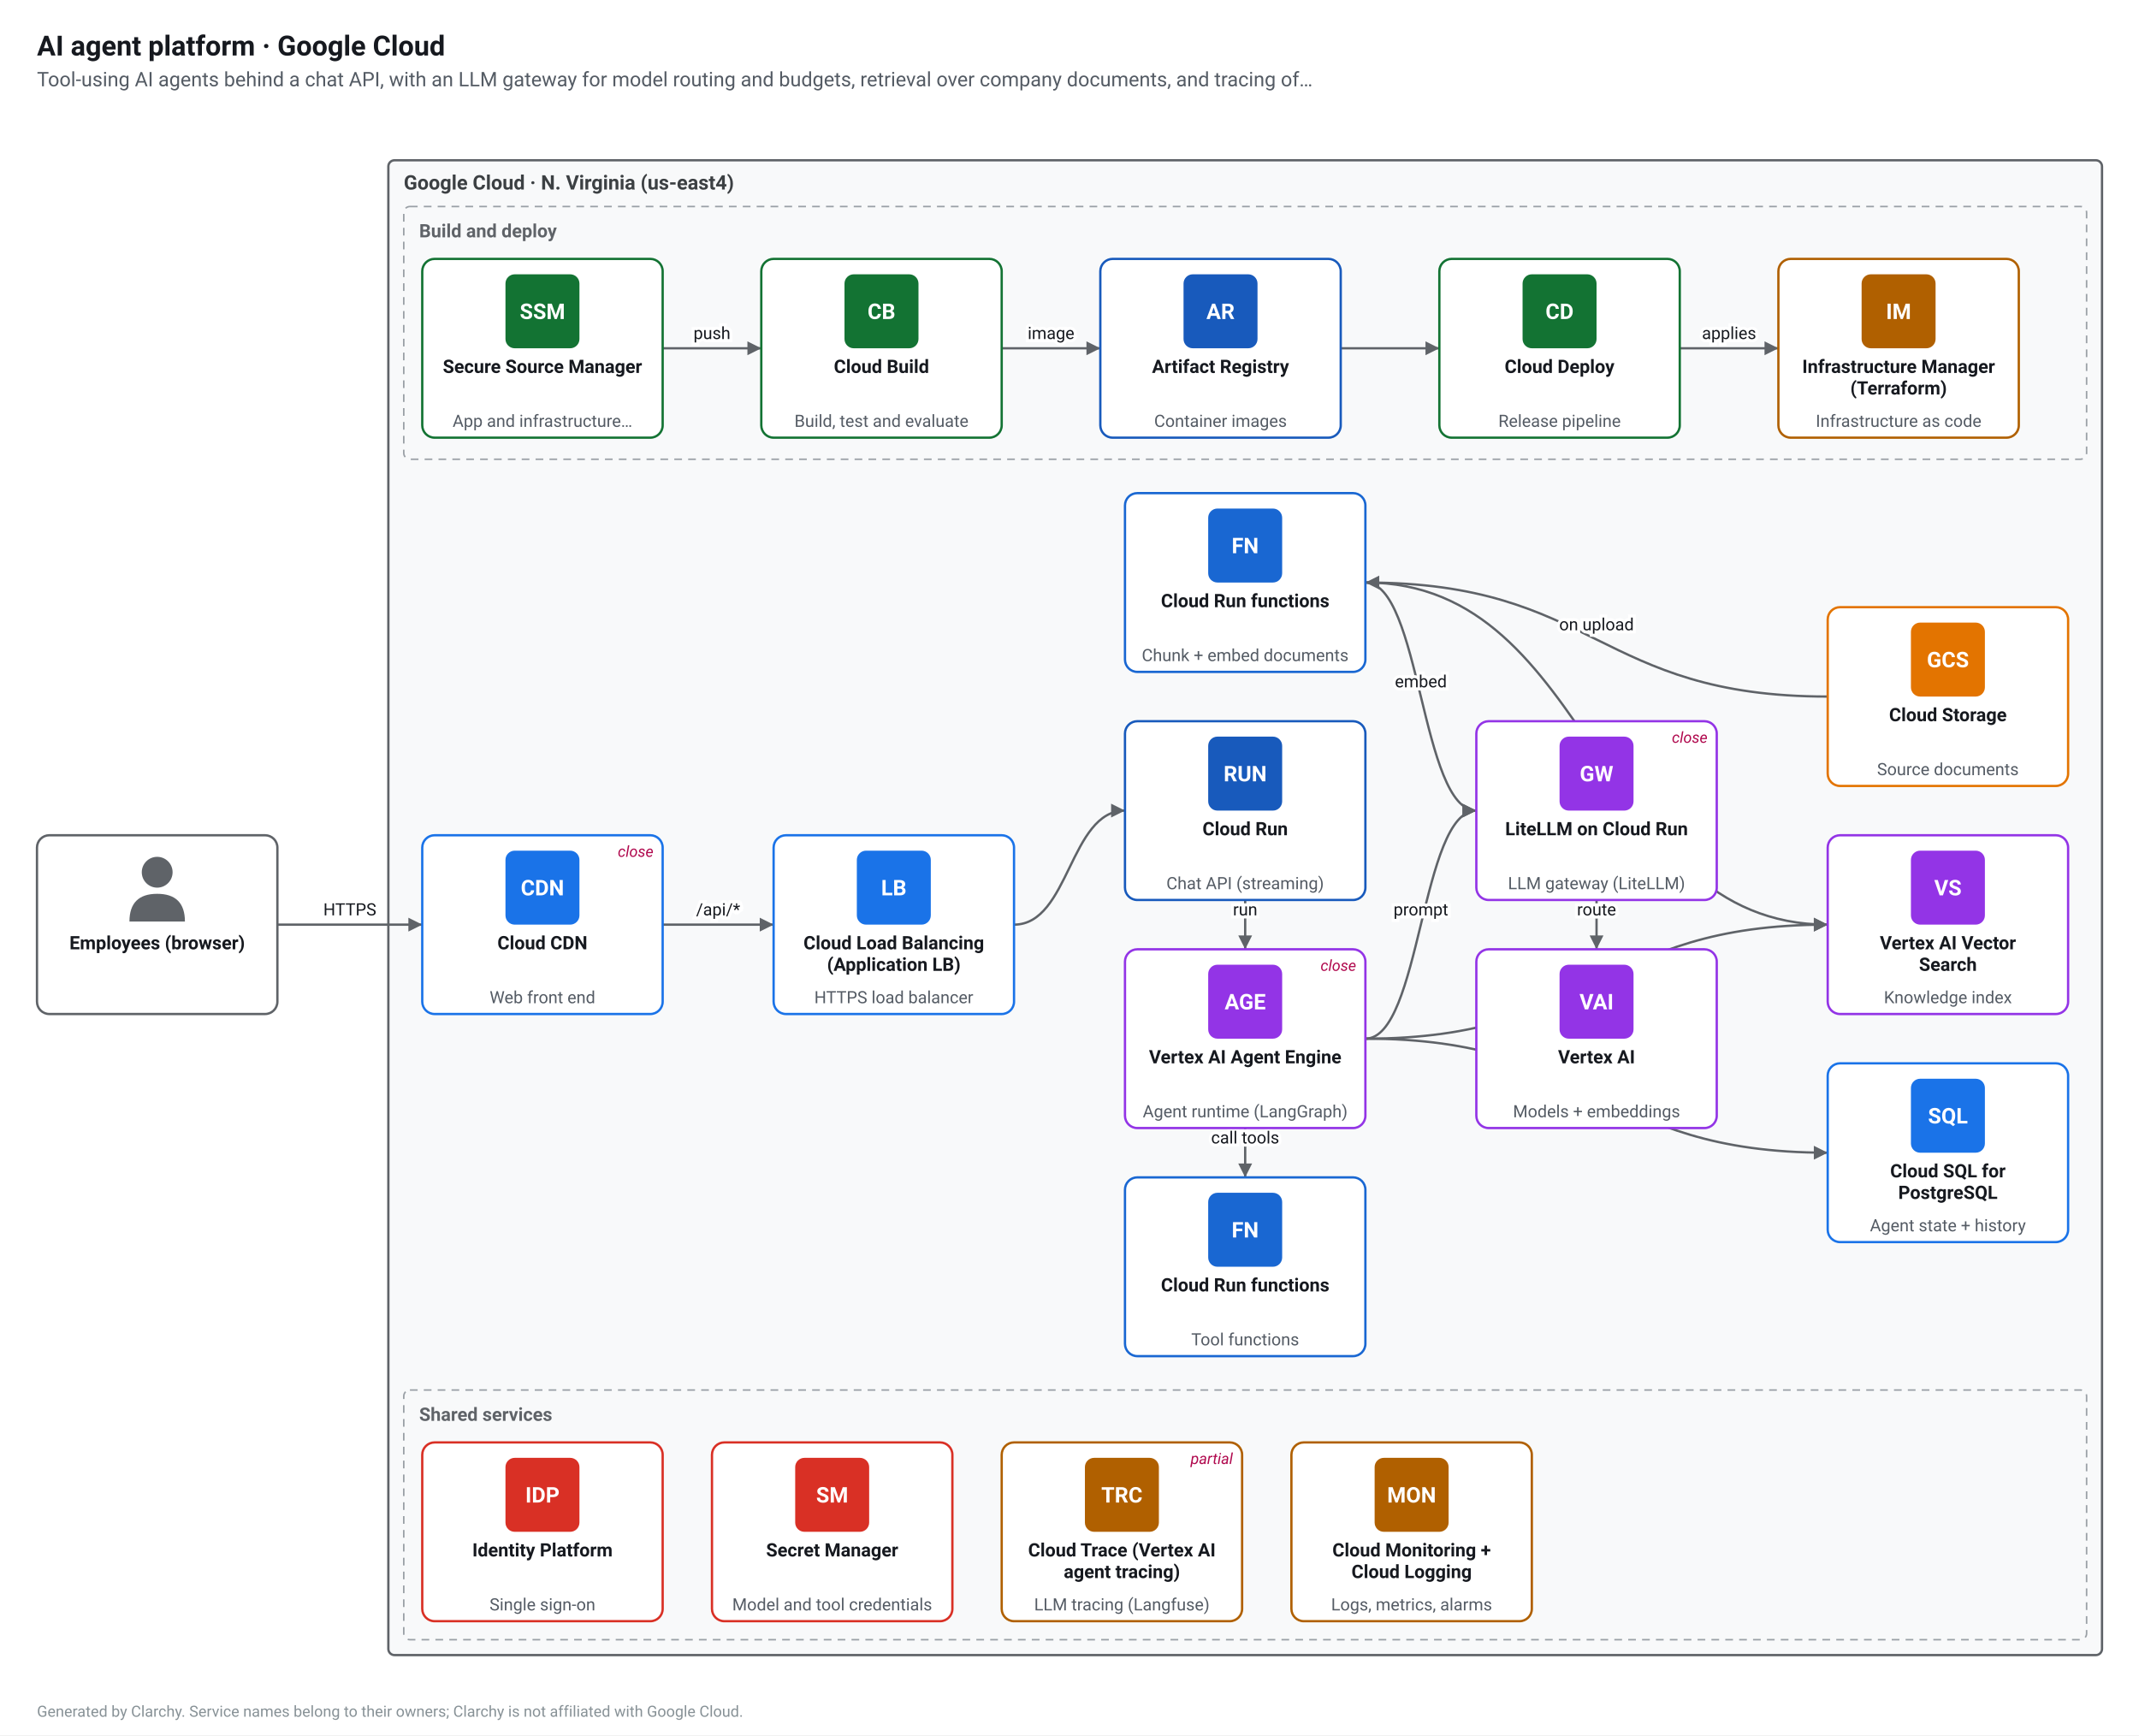
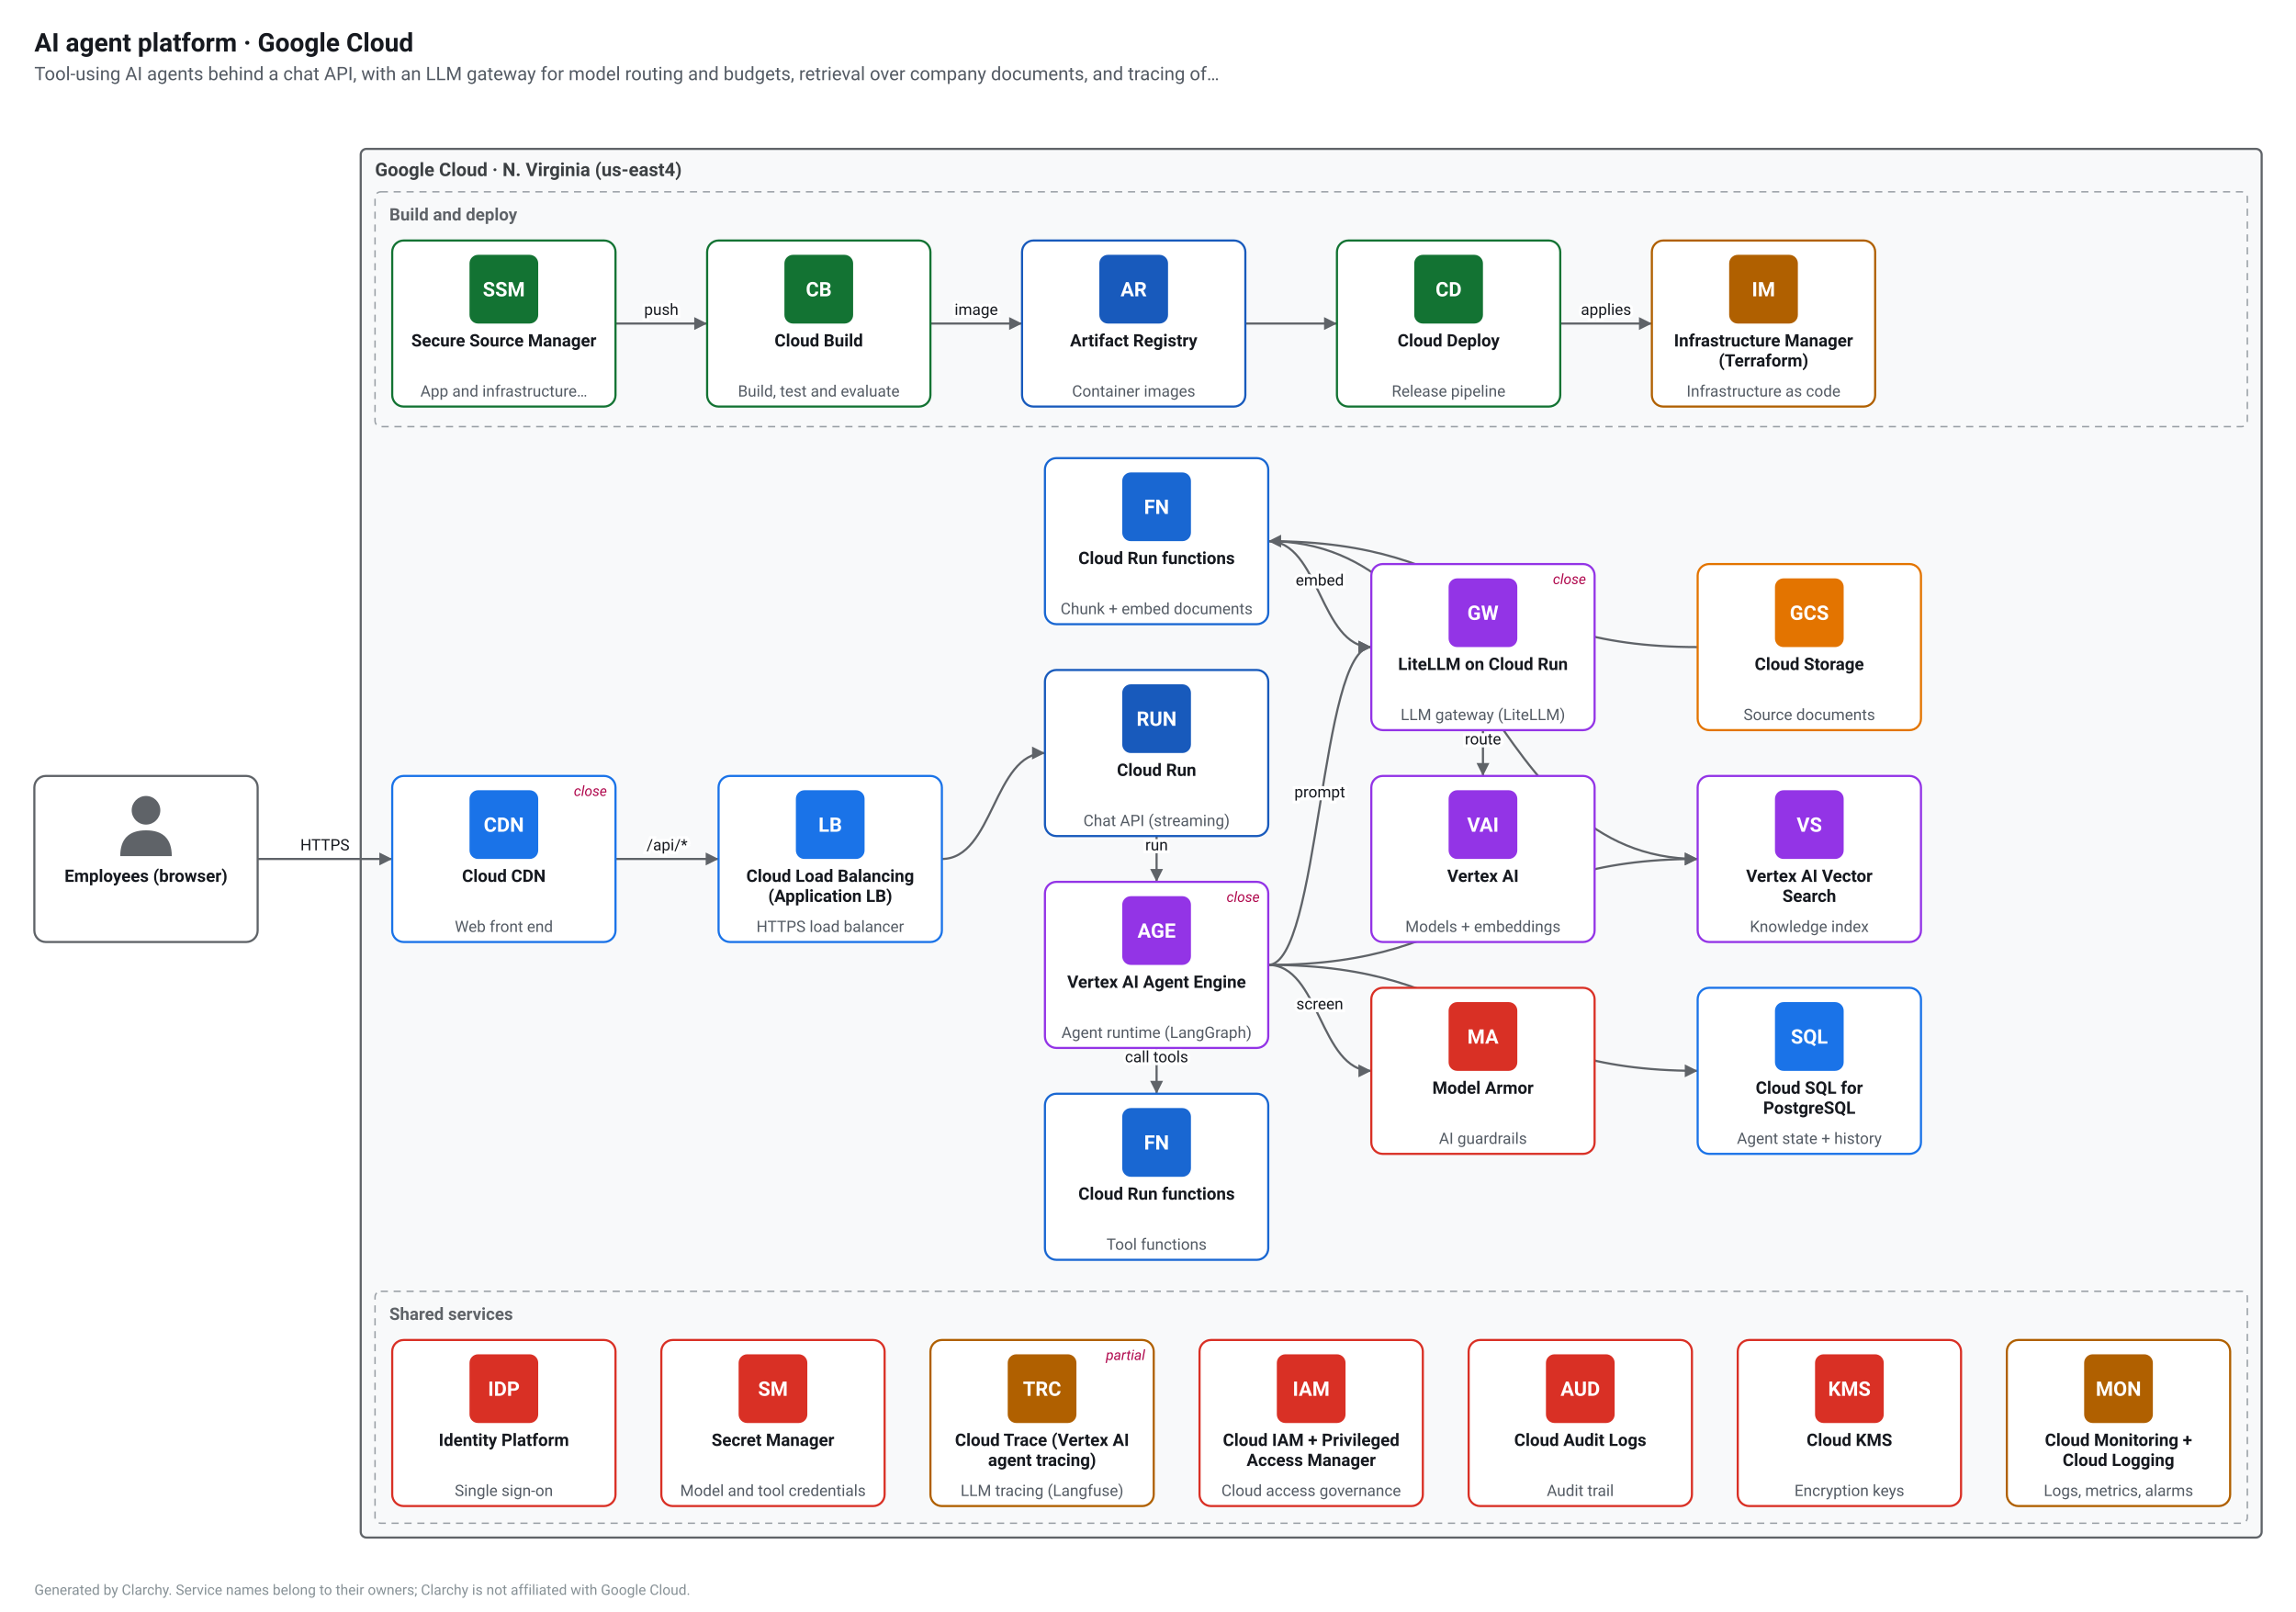
- <svg xmlns="http://www.w3.org/2000/svg" class="ca-diagram ca-gcp" width="1388" height="1126" viewBox="0 0 1388 1126" role="img" data-body-top="80" data-body-bottom="1098" aria-label="AI agent platform on Google Cloud">
+ <svg xmlns="http://www.w3.org/2000/svg" class="ca-diagram ca-gcp" width="1604" height="1126" viewBox="0 0 1604 1126" role="img" data-body-top="80" data-body-bottom="1098" aria-label="AI agent platform on Google Cloud">
  <style>.ca-gcp{font-family:Roboto, 'Helvetica Neue', Arial, sans-serif}
.ca-gcp .ca-bg{fill:#ffffff}
.ca-gcp .ca-title{font-size:18px;font-weight:600;fill:#16191f}
.ca-gcp .ca-subtitle{font-size:13px;fill:#545b64}
.ca-gcp .ca-cloud{fill:#F8F9FA;stroke:#5F6368;stroke-width:1.5;}
.ca-gcp .ca-cloud-label{font-size:13px;font-weight:600;fill:#3C4043}
.ca-gcp .ca-band{fill:none;stroke:#9AA0A6;stroke-dasharray:5 4}
.ca-gcp .ca-band-label{font-size:12px;font-weight:600;fill:#5F6368}
.ca-gcp .ca-node-box{fill:#ffffff;stroke-width:1.5}
.ca-gcp .ca-badge{font-size:14px;font-weight:700;fill:#ffffff}
.ca-gcp .ca-service{font-size:12px;font-weight:600;fill:#16191f}
.ca-gcp .ca-label{font-size:11px;fill:#545b64}
.ca-gcp .ca-fidelity{font-size:10px;font-style:italic;fill:#b0084d}
.ca-gcp .ca-edge{fill:none;stroke:#5F6368;stroke-width:1.5}
.ca-gcp .ca-arrow{fill:#5F6368}
.ca-gcp .ca-edge-label{font-size:11px;fill:#16191f;paint-order:stroke;stroke:#ffffff;stroke-width:4}
.ca-gcp .ca-footer{font-size:10px;fill:#879196}</style>
-   <rect class="ca-bg" width="1388" height="1126" />
+   <rect class="ca-bg" width="1604" height="1126" />
  <text class="ca-title" x="24" y="36">AI agent platform · Google Cloud</text>
  <text class="ca-subtitle" x="24" y="56">Tool-using AI agents behind a chat API, with an LLM gateway for model routing and budgets, retrieval over company documents, and tracing of…</text>
-   <rect class="ca-cloud" x="252" y="104" width="1112" height="970" rx="4" />
+   <rect class="ca-cloud" x="252" y="104" width="1328" height="970" rx="4" />
  <text class="ca-cloud-label" x="262" y="123">Google Cloud · N. Virginia (us-east4)</text>
-   <rect class="ca-band" x="262" y="134" width="1092" height="164" rx="4" />
+   <rect class="ca-band" x="262" y="134" width="1308" height="164" rx="4" />
  <text class="ca-band-label" x="272" y="154">Build and deploy</text>
-   <rect class="ca-band" x="262" y="902" width="1092" height="162" rx="4" />
+   <rect class="ca-band" x="262" y="902" width="1308" height="162" rx="4" />
  <text class="ca-band-label" x="272" y="922">Shared services</text>
  <path class="ca-edge" data-from="users" data-to="cdn" d="M180,600 C227,600 227,600 274,600" />
  <polygon class="ca-arrow" data-from="users" data-to="cdn" points="274,600 265,595.5 265,604.5" />
  <text class="ca-edge-label" data-from="users" data-to="cdn" x="227" y="594" text-anchor="middle">HTTPS</text>
  <path class="ca-edge" data-from="cdn" data-to="lb" d="M430,600 C466,600 466,600 502,600" />
  <polygon class="ca-arrow" data-from="cdn" data-to="lb" points="502,600 493,595.5 493,604.5" />
  <text class="ca-edge-label" data-from="cdn" data-to="lb" x="466" y="594" text-anchor="middle">/api/*</text>
  <path class="ca-edge" data-from="lb" data-to="app" d="M658,600 C694,600 694,526 730,526" />
  <polygon class="ca-arrow" data-from="lb" data-to="app" points="730,526 721,521.5 721,530.5" />
  <path class="ca-edge" data-from="app" data-to="agent" d="M808,584 C808,600 808,600 808,616" />
  <polygon class="ca-arrow" data-from="app" data-to="agent" points="808,616 803.5,607 812.5,607" />
  <text class="ca-edge-label" data-from="app" data-to="agent" x="808" y="594" text-anchor="middle">run</text>
-   <path class="ca-edge" data-from="agent" data-to="gateway" d="M886,674 C922,674 922,526 958,526" />
-   <polygon class="ca-arrow" data-from="agent" data-to="gateway" points="958,526 949,521.5 949,530.5" />
-   <text class="ca-edge-label" data-from="agent" data-to="gateway" x="922" y="594" text-anchor="middle">prompt</text>
-   <path class="ca-edge" data-from="gateway" data-to="llm" d="M1036,584 C1036,600 1036,600 1036,616" />
-   <polygon class="ca-arrow" data-from="gateway" data-to="llm" points="1036,616 1031.5,607 1040.5,607" />
-   <text class="ca-edge-label" data-from="gateway" data-to="llm" x="1036" y="594" text-anchor="middle">route</text>
+   <path class="ca-edge" data-from="agent" data-to="gateway" d="M886,674 C922,674 922,452 958,452" />
+   <polygon class="ca-arrow" data-from="agent" data-to="gateway" points="958,452 949,447.5 949,456.5" />
+   <text class="ca-edge-label" data-from="agent" data-to="gateway" x="922" y="557" text-anchor="middle">prompt</text>
+   <path class="ca-edge" data-from="gateway" data-to="llm" d="M1036,510 C1036,526 1036,526 1036,542" />
+   <polygon class="ca-arrow" data-from="gateway" data-to="llm" points="1036,542 1031.5,533 1040.5,533" />
+   <text class="ca-edge-label" data-from="gateway" data-to="llm" x="1036" y="520" text-anchor="middle">route</text>
  <path class="ca-edge" data-from="agent" data-to="vectors" d="M886,674 C1036,674 1036,600 1186,600" />
  <polygon class="ca-arrow" data-from="agent" data-to="vectors" points="1186,600 1177,595.5 1177,604.5" />
  <text class="ca-edge-label" data-from="agent" data-to="vectors" x="1036" y="631" text-anchor="middle">retrieve</text>
  <path class="ca-edge" data-from="agent" data-to="tools" d="M808,732 C808,748 808,748 808,764" />
  <polygon class="ca-arrow" data-from="agent" data-to="tools" points="808,764 803.5,755 812.5,755" />
  <text class="ca-edge-label" data-from="agent" data-to="tools" x="808" y="742" text-anchor="middle">call tools</text>
  <path class="ca-edge" data-from="agent" data-to="state" d="M886,674 C1036,674 1036,748 1186,748" />
  <polygon class="ca-arrow" data-from="agent" data-to="state" points="1186,748 1177,743.5 1177,752.5" />
  <text class="ca-edge-label" data-from="agent" data-to="state" x="1036" y="705" text-anchor="middle">checkpoint</text>
  <path class="ca-edge" data-from="docs" data-to="ingest" d="M1186,452 C1036,452 1036,378 886,378" />
  <polygon class="ca-arrow" data-from="docs" data-to="ingest" points="886,378 895,373.5 895,382.5" />
  <text class="ca-edge-label" data-from="docs" data-to="ingest" x="1036" y="409" text-anchor="middle">on upload</text>
-   <path class="ca-edge" data-from="ingest" data-to="gateway" d="M886,378 C922,378 922,526 958,526" />
-   <polygon class="ca-arrow" data-from="ingest" data-to="gateway" points="958,526 949,521.5 949,530.5" />
-   <text class="ca-edge-label" data-from="ingest" data-to="gateway" x="922" y="446" text-anchor="middle">embed</text>
+   <path class="ca-edge" data-from="ingest" data-to="gateway" d="M886,378 C922,378 922,452 958,452" />
+   <polygon class="ca-arrow" data-from="ingest" data-to="gateway" points="958,452 949,447.5 949,456.5" />
+   <text class="ca-edge-label" data-from="ingest" data-to="gateway" x="922" y="409" text-anchor="middle">embed</text>
  <path class="ca-edge" data-from="ingest" data-to="vectors" d="M886,378 C1036,378 1036,600 1186,600" />
  <polygon class="ca-arrow" data-from="ingest" data-to="vectors" points="1186,600 1177,595.5 1177,604.5" />
  <text class="ca-edge-label" data-from="ingest" data-to="vectors" x="1036" y="483" text-anchor="middle">index</text>
+   <path class="ca-edge" data-from="agent" data-to="guardrails" d="M886,674 C922,674 922,748 958,748" />
+   <polygon class="ca-arrow" data-from="agent" data-to="guardrails" points="958,748 949,743.5 949,752.5" />
+   <text class="ca-edge-label" data-from="agent" data-to="guardrails" x="922" y="705" text-anchor="middle">screen</text>
  <path class="ca-edge" data-from="repo" data-to="build" d="M430,226 C462,226 462,226 494,226" />
  <polygon class="ca-arrow" data-from="repo" data-to="build" points="494,226 485,221.5 485,230.5" />
  <text class="ca-edge-label" data-from="repo" data-to="build" x="462" y="220" text-anchor="middle">push</text>
  <path class="ca-edge" data-from="build" data-to="registry" d="M650,226 C682,226 682,226 714,226" />
  <polygon class="ca-arrow" data-from="build" data-to="registry" points="714,226 705,221.5 705,230.5" />
  <text class="ca-edge-label" data-from="build" data-to="registry" x="682" y="220" text-anchor="middle">image</text>
  <path class="ca-edge" data-from="registry" data-to="deploy" d="M870,226 C902,226 902,226 934,226" />
  <polygon class="ca-arrow" data-from="registry" data-to="deploy" points="934,226 925,221.5 925,230.5" />
  <path class="ca-edge" data-from="deploy" data-to="infra-code" d="M1090,226 C1122,226 1122,226 1154,226" />
  <polygon class="ca-arrow" data-from="deploy" data-to="infra-code" points="1154,226 1145,221.5 1145,230.5" />
  <text class="ca-edge-label" data-from="deploy" data-to="infra-code" x="1122" y="220" text-anchor="middle">applies</text>
  <g class="node" data-id="users" data-capability="client" data-stage="users">
    <rect class="ca-node-box" x="24" y="542" width="156" height="116" rx="8" style="stroke:#5F6368" />
    <g fill="#5F6368">
      <circle cx="102" cy="566" r="10" />
      <path d="M84,598 Q84,580 102,580 Q120,580 120,598 Z" />
    </g>
    <text class="ca-service" x="102" y="616" text-anchor="middle">Employees (browser)</text>
  </g>
  <g class="node" data-id="cdn" data-capability="cdn" data-stage="serve">
    <rect class="ca-node-box" x="274" y="542" width="156" height="116" rx="8" style="stroke:#1A73E8" />
    <rect x="328" y="552" width="48" height="48" rx="6" fill="#1A73E8" />
    <text class="ca-badge" x="352" y="581" text-anchor="middle">CDN</text>
    <text class="ca-service" x="352" y="616" text-anchor="middle">Cloud CDN</text>
    <text class="ca-label" x="352" y="651" text-anchor="middle">Web front end</text>
    <text class="ca-fidelity" x="424" y="556" text-anchor="end">close</text>
  </g>
  <g class="node" data-id="lb" data-capability="load-balancer" data-stage="serve">
    <rect class="ca-node-box" x="502" y="542" width="156" height="116" rx="8" style="stroke:#1A73E8" />
    <rect x="556" y="552" width="48" height="48" rx="6" fill="#1A73E8" />
    <text class="ca-badge" x="580" y="581" text-anchor="middle">LB</text>
    <text class="ca-service" x="580" y="616" text-anchor="middle">Cloud Load Balancing</text>
    <text class="ca-service" x="580" y="630" text-anchor="middle">(Application LB)</text>
    <text class="ca-label" x="580" y="651" text-anchor="middle">HTTPS load balancer</text>
  </g>
  <g class="node" data-id="app" data-capability="container-service" data-stage="run">
    <rect class="ca-node-box" x="730" y="468" width="156" height="116" rx="8" style="stroke:#185ABC" />
    <rect x="784" y="478" width="48" height="48" rx="6" fill="#185ABC" />
    <text class="ca-badge" x="808" y="507" text-anchor="middle">RUN</text>
    <text class="ca-service" x="808" y="542" text-anchor="middle">Cloud Run</text>
    <text class="ca-label" x="808" y="577" text-anchor="middle">Chat API (streaming)</text>
  </g>
  <g class="node" data-id="agent" data-capability="agent-orchestration" data-stage="run">
    <rect class="ca-node-box" x="730" y="616" width="156" height="116" rx="8" style="stroke:#9334E6" />
    <rect x="784" y="626" width="48" height="48" rx="6" fill="#9334E6" />
    <text class="ca-badge" x="808" y="655" text-anchor="middle">AGE</text>
    <text class="ca-service" x="808" y="690" text-anchor="middle">Vertex AI Agent Engine</text>
    <text class="ca-label" x="808" y="725" text-anchor="middle">Agent runtime (LangGraph)</text>
    <text class="ca-fidelity" x="880" y="630" text-anchor="end">close</text>
  </g>
  <g class="node" data-id="tools" data-capability="serverless-function" data-stage="run">
    <rect class="ca-node-box" x="730" y="764" width="156" height="116" rx="8" style="stroke:#1967D2" />
    <rect x="784" y="774" width="48" height="48" rx="6" fill="#1967D2" />
    <text class="ca-badge" x="808" y="803" text-anchor="middle">FN</text>
    <text class="ca-service" x="808" y="838" text-anchor="middle">Cloud Run functions</text>
    <text class="ca-label" x="808" y="873" text-anchor="middle">Tool functions</text>
  </g>
  <g class="node" data-id="gateway" data-capability="llm-gateway" data-stage="integrate">
-     <rect class="ca-node-box" x="958" y="468" width="156" height="116" rx="8" style="stroke:#9334E6" />
-     <rect x="1012" y="478" width="48" height="48" rx="6" fill="#9334E6" />
-     <text class="ca-badge" x="1036" y="507" text-anchor="middle">GW</text>
-     <text class="ca-service" x="1036" y="542" text-anchor="middle">LiteLLM on Cloud Run</text>
-     <text class="ca-label" x="1036" y="577" text-anchor="middle">LLM gateway (LiteLLM)</text>
-     <text class="ca-fidelity" x="1108" y="482" text-anchor="end">close</text>
+     <rect class="ca-node-box" x="958" y="394" width="156" height="116" rx="8" style="stroke:#9334E6" />
+     <rect x="1012" y="404" width="48" height="48" rx="6" fill="#9334E6" />
+     <text class="ca-badge" x="1036" y="433" text-anchor="middle">GW</text>
+     <text class="ca-service" x="1036" y="468" text-anchor="middle">LiteLLM on Cloud Run</text>
+     <text class="ca-label" x="1036" y="503" text-anchor="middle">LLM gateway (LiteLLM)</text>
+     <text class="ca-fidelity" x="1108" y="408" text-anchor="end">close</text>
  </g>
  <g class="node" data-id="llm" data-capability="llm-inference" data-stage="run">
-     <rect class="ca-node-box" x="958" y="616" width="156" height="116" rx="8" style="stroke:#9334E6" />
-     <rect x="1012" y="626" width="48" height="48" rx="6" fill="#9334E6" />
-     <text class="ca-badge" x="1036" y="655" text-anchor="middle">VAI</text>
-     <text class="ca-service" x="1036" y="690" text-anchor="middle">Vertex AI</text>
-     <text class="ca-label" x="1036" y="725" text-anchor="middle">Models + embeddings</text>
+     <rect class="ca-node-box" x="958" y="542" width="156" height="116" rx="8" style="stroke:#9334E6" />
+     <rect x="1012" y="552" width="48" height="48" rx="6" fill="#9334E6" />
+     <text class="ca-badge" x="1036" y="581" text-anchor="middle">VAI</text>
+     <text class="ca-service" x="1036" y="616" text-anchor="middle">Vertex AI</text>
+     <text class="ca-label" x="1036" y="651" text-anchor="middle">Models + embeddings</text>
  </g>
  <g class="node" data-id="docs" data-capability="object-storage" data-stage="store">
    <rect class="ca-node-box" x="1186" y="394" width="156" height="116" rx="8" style="stroke:#E37400" />
    <rect x="1240" y="404" width="48" height="48" rx="6" fill="#E37400" />
    <text class="ca-badge" x="1264" y="433" text-anchor="middle">GCS</text>
    <text class="ca-service" x="1264" y="468" text-anchor="middle">Cloud Storage</text>
    <text class="ca-label" x="1264" y="503" text-anchor="middle">Source documents</text>
  </g>
  <g class="node" data-id="ingest" data-capability="serverless-function" data-stage="run">
    <rect class="ca-node-box" x="730" y="320" width="156" height="116" rx="8" style="stroke:#1967D2" />
    <rect x="784" y="330" width="48" height="48" rx="6" fill="#1967D2" />
    <text class="ca-badge" x="808" y="359" text-anchor="middle">FN</text>
    <text class="ca-service" x="808" y="394" text-anchor="middle">Cloud Run functions</text>
    <text class="ca-label" x="808" y="429" text-anchor="middle">Chunk + embed documents</text>
  </g>
  <g class="node" data-id="vectors" data-capability="vector-search" data-stage="store">
    <rect class="ca-node-box" x="1186" y="542" width="156" height="116" rx="8" style="stroke:#9334E6" />
    <rect x="1240" y="552" width="48" height="48" rx="6" fill="#9334E6" />
    <text class="ca-badge" x="1264" y="581" text-anchor="middle">VS</text>
    <text class="ca-service" x="1264" y="616" text-anchor="middle">Vertex AI Vector</text>
    <text class="ca-service" x="1264" y="630" text-anchor="middle">Search</text>
    <text class="ca-label" x="1264" y="651" text-anchor="middle">Knowledge index</text>
  </g>
  <g class="node" data-id="state" data-capability="relational-db" data-stage="store">
    <rect class="ca-node-box" x="1186" y="690" width="156" height="116" rx="8" style="stroke:#1A73E8" />
    <rect x="1240" y="700" width="48" height="48" rx="6" fill="#1A73E8" />
    <text class="ca-badge" x="1264" y="729" text-anchor="middle">SQL</text>
    <text class="ca-service" x="1264" y="764" text-anchor="middle">Cloud SQL for</text>
    <text class="ca-service" x="1264" y="778" text-anchor="middle">PostgreSQL</text>
    <text class="ca-label" x="1264" y="799" text-anchor="middle">Agent state + history</text>
  </g>
  <g class="node" data-id="auth" data-capability="identity" data-stage="operate">
    <rect class="ca-node-box" x="274" y="936" width="156" height="116" rx="8" style="stroke:#D93025" />
    <rect x="328" y="946" width="48" height="48" rx="6" fill="#D93025" />
    <text class="ca-badge" x="352" y="975" text-anchor="middle">IDP</text>
    <text class="ca-service" x="352" y="1010" text-anchor="middle">Identity Platform</text>
    <text class="ca-label" x="352" y="1045" text-anchor="middle">Single sign-on</text>
  </g>
  <g class="node" data-id="secrets" data-capability="secrets" data-stage="operate">
    <rect class="ca-node-box" x="462" y="936" width="156" height="116" rx="8" style="stroke:#D93025" />
    <rect x="516" y="946" width="48" height="48" rx="6" fill="#D93025" />
    <text class="ca-badge" x="540" y="975" text-anchor="middle">SM</text>
    <text class="ca-service" x="540" y="1010" text-anchor="middle">Secret Manager</text>
    <text class="ca-label" x="540" y="1045" text-anchor="middle">Model and tool credentials</text>
  </g>
  <g class="node" data-id="traces" data-capability="llm-observability" data-stage="operate">
    <rect class="ca-node-box" x="650" y="936" width="156" height="116" rx="8" style="stroke:#B06000" />
    <rect x="704" y="946" width="48" height="48" rx="6" fill="#B06000" />
    <text class="ca-badge" x="728" y="975" text-anchor="middle">TRC</text>
    <text class="ca-service" x="728" y="1010" text-anchor="middle">Cloud Trace (Vertex AI</text>
    <text class="ca-service" x="728" y="1024" text-anchor="middle">agent tracing)</text>
    <text class="ca-label" x="728" y="1045" text-anchor="middle">LLM tracing (Langfuse)</text>
    <text class="ca-fidelity" x="800" y="950" text-anchor="end">partial</text>
  </g>
+   <g class="node" data-id="guardrails" data-capability="ai-guardrails" data-stage="integrate">
+     <rect class="ca-node-box" x="958" y="690" width="156" height="116" rx="8" style="stroke:#D93025" />
+     <rect x="1012" y="700" width="48" height="48" rx="6" fill="#D93025" />
+     <text class="ca-badge" x="1036" y="729" text-anchor="middle">MA</text>
+     <text class="ca-service" x="1036" y="764" text-anchor="middle">Model Armor</text>
+     <text class="ca-label" x="1036" y="799" text-anchor="middle">AI guardrails</text>
+   </g>
+   <g class="node" data-id="access" data-capability="access-governance" data-stage="operate">
+     <rect class="ca-node-box" x="838" y="936" width="156" height="116" rx="8" style="stroke:#D93025" />
+     <rect x="892" y="946" width="48" height="48" rx="6" fill="#D93025" />
+     <text class="ca-badge" x="916" y="975" text-anchor="middle">IAM</text>
+     <text class="ca-service" x="916" y="1010" text-anchor="middle">Cloud IAM + Privileged</text>
+     <text class="ca-service" x="916" y="1024" text-anchor="middle">Access Manager</text>
+     <text class="ca-label" x="916" y="1045" text-anchor="middle">Cloud access governance</text>
+   </g>
+   <g class="node" data-id="audit" data-capability="audit-logging" data-stage="operate">
+     <rect class="ca-node-box" x="1026" y="936" width="156" height="116" rx="8" style="stroke:#D93025" />
+     <rect x="1080" y="946" width="48" height="48" rx="6" fill="#D93025" />
+     <text class="ca-badge" x="1104" y="975" text-anchor="middle">AUD</text>
+     <text class="ca-service" x="1104" y="1010" text-anchor="middle">Cloud Audit Logs</text>
+     <text class="ca-label" x="1104" y="1045" text-anchor="middle">Audit trail</text>
+   </g>
+   <g class="node" data-id="keys" data-capability="key-management" data-stage="operate">
+     <rect class="ca-node-box" x="1214" y="936" width="156" height="116" rx="8" style="stroke:#D93025" />
+     <rect x="1268" y="946" width="48" height="48" rx="6" fill="#D93025" />
+     <text class="ca-badge" x="1292" y="975" text-anchor="middle">KMS</text>
+     <text class="ca-service" x="1292" y="1010" text-anchor="middle">Cloud KMS</text>
+     <text class="ca-label" x="1292" y="1045" text-anchor="middle">Encryption keys</text>
+   </g>
  <g class="node" data-id="logs" data-capability="monitoring" data-stage="operate">
-     <rect class="ca-node-box" x="838" y="936" width="156" height="116" rx="8" style="stroke:#B06000" />
-     <rect x="892" y="946" width="48" height="48" rx="6" fill="#B06000" />
-     <text class="ca-badge" x="916" y="975" text-anchor="middle">MON</text>
-     <text class="ca-service" x="916" y="1010" text-anchor="middle">Cloud Monitoring +</text>
-     <text class="ca-service" x="916" y="1024" text-anchor="middle">Cloud Logging</text>
-     <text class="ca-label" x="916" y="1045" text-anchor="middle">Logs, metrics, alarms</text>
+     <rect class="ca-node-box" x="1402" y="936" width="156" height="116" rx="8" style="stroke:#B06000" />
+     <rect x="1456" y="946" width="48" height="48" rx="6" fill="#B06000" />
+     <text class="ca-badge" x="1480" y="975" text-anchor="middle">MON</text>
+     <text class="ca-service" x="1480" y="1010" text-anchor="middle">Cloud Monitoring +</text>
+     <text class="ca-service" x="1480" y="1024" text-anchor="middle">Cloud Logging</text>
+     <text class="ca-label" x="1480" y="1045" text-anchor="middle">Logs, metrics, alarms</text>
  </g>
  <g class="node" data-id="repo" data-capability="source-control" data-stage="code">
    <rect class="ca-node-box" x="274" y="168" width="156" height="116" rx="8" style="stroke:#137333" />
    <rect x="328" y="178" width="48" height="48" rx="6" fill="#137333" />
    <text class="ca-badge" x="352" y="207" text-anchor="middle">SSM</text>
    <text class="ca-service" x="352" y="242" text-anchor="middle">Secure Source Manager</text>
    <text class="ca-label" x="352" y="277" text-anchor="middle">App and infrastructure…</text>
  </g>
  <g class="node" data-id="build" data-capability="ci-build" data-stage="build">
    <rect class="ca-node-box" x="494" y="168" width="156" height="116" rx="8" style="stroke:#137333" />
    <rect x="548" y="178" width="48" height="48" rx="6" fill="#137333" />
    <text class="ca-badge" x="572" y="207" text-anchor="middle">CB</text>
    <text class="ca-service" x="572" y="242" text-anchor="middle">Cloud Build</text>
    <text class="ca-label" x="572" y="277" text-anchor="middle">Build, test and evaluate</text>
  </g>
  <g class="node" data-id="registry" data-capability="container-registry" data-stage="ship">
    <rect class="ca-node-box" x="714" y="168" width="156" height="116" rx="8" style="stroke:#185ABC" />
    <rect x="768" y="178" width="48" height="48" rx="6" fill="#185ABC" />
    <text class="ca-badge" x="792" y="207" text-anchor="middle">AR</text>
    <text class="ca-service" x="792" y="242" text-anchor="middle">Artifact Registry</text>
    <text class="ca-label" x="792" y="277" text-anchor="middle">Container images</text>
  </g>
  <g class="node" data-id="deploy" data-capability="cd-deploy" data-stage="ship">
    <rect class="ca-node-box" x="934" y="168" width="156" height="116" rx="8" style="stroke:#137333" />
    <rect x="988" y="178" width="48" height="48" rx="6" fill="#137333" />
    <text class="ca-badge" x="1012" y="207" text-anchor="middle">CD</text>
    <text class="ca-service" x="1012" y="242" text-anchor="middle">Cloud Deploy</text>
    <text class="ca-label" x="1012" y="277" text-anchor="middle">Release pipeline</text>
  </g>
  <g class="node" data-id="infra-code" data-capability="iac" data-stage="code">
    <rect class="ca-node-box" x="1154" y="168" width="156" height="116" rx="8" style="stroke:#B06000" />
    <rect x="1208" y="178" width="48" height="48" rx="6" fill="#B06000" />
    <text class="ca-badge" x="1232" y="207" text-anchor="middle">IM</text>
    <text class="ca-service" x="1232" y="242" text-anchor="middle">Infrastructure Manager</text>
    <text class="ca-service" x="1232" y="256" text-anchor="middle">(Terraform)</text>
    <text class="ca-label" x="1232" y="277" text-anchor="middle">Infrastructure as code</text>
  </g>
  <text class="ca-footer" x="24" y="1114">Generated by Clarchy. Service names belong to their owners; Clarchy is not affiliated with Google Cloud.</text>
</svg>
